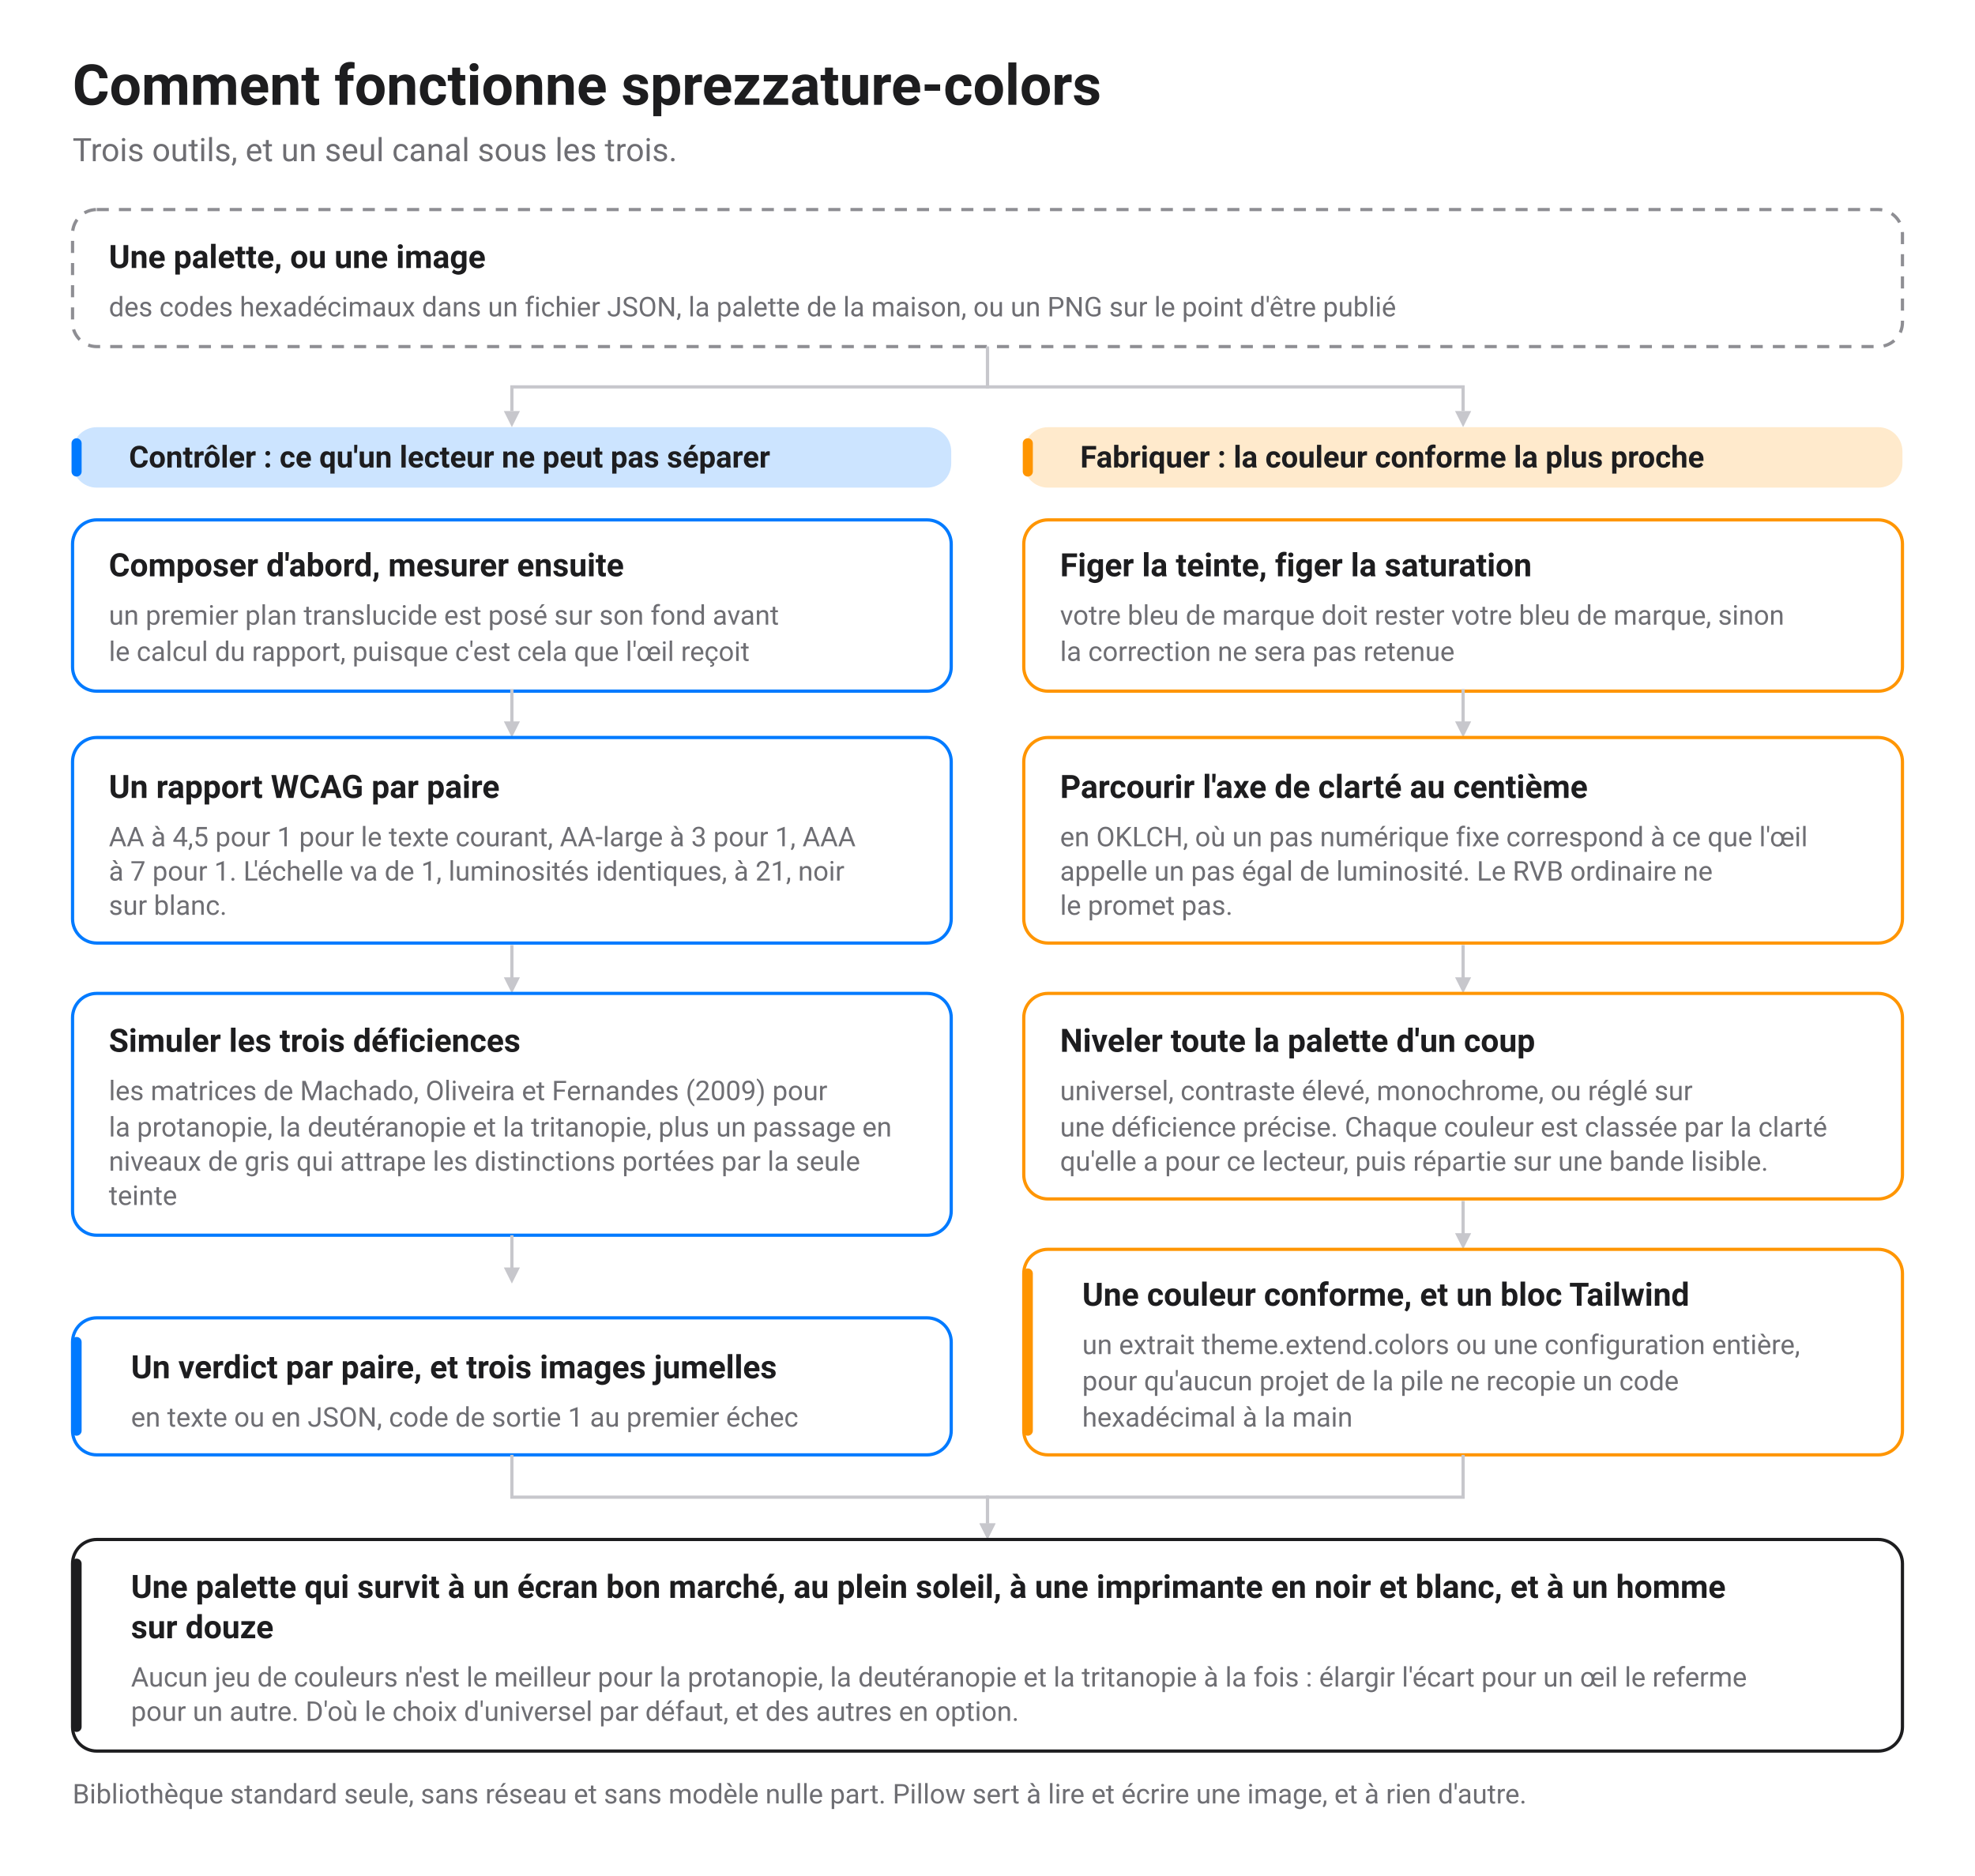
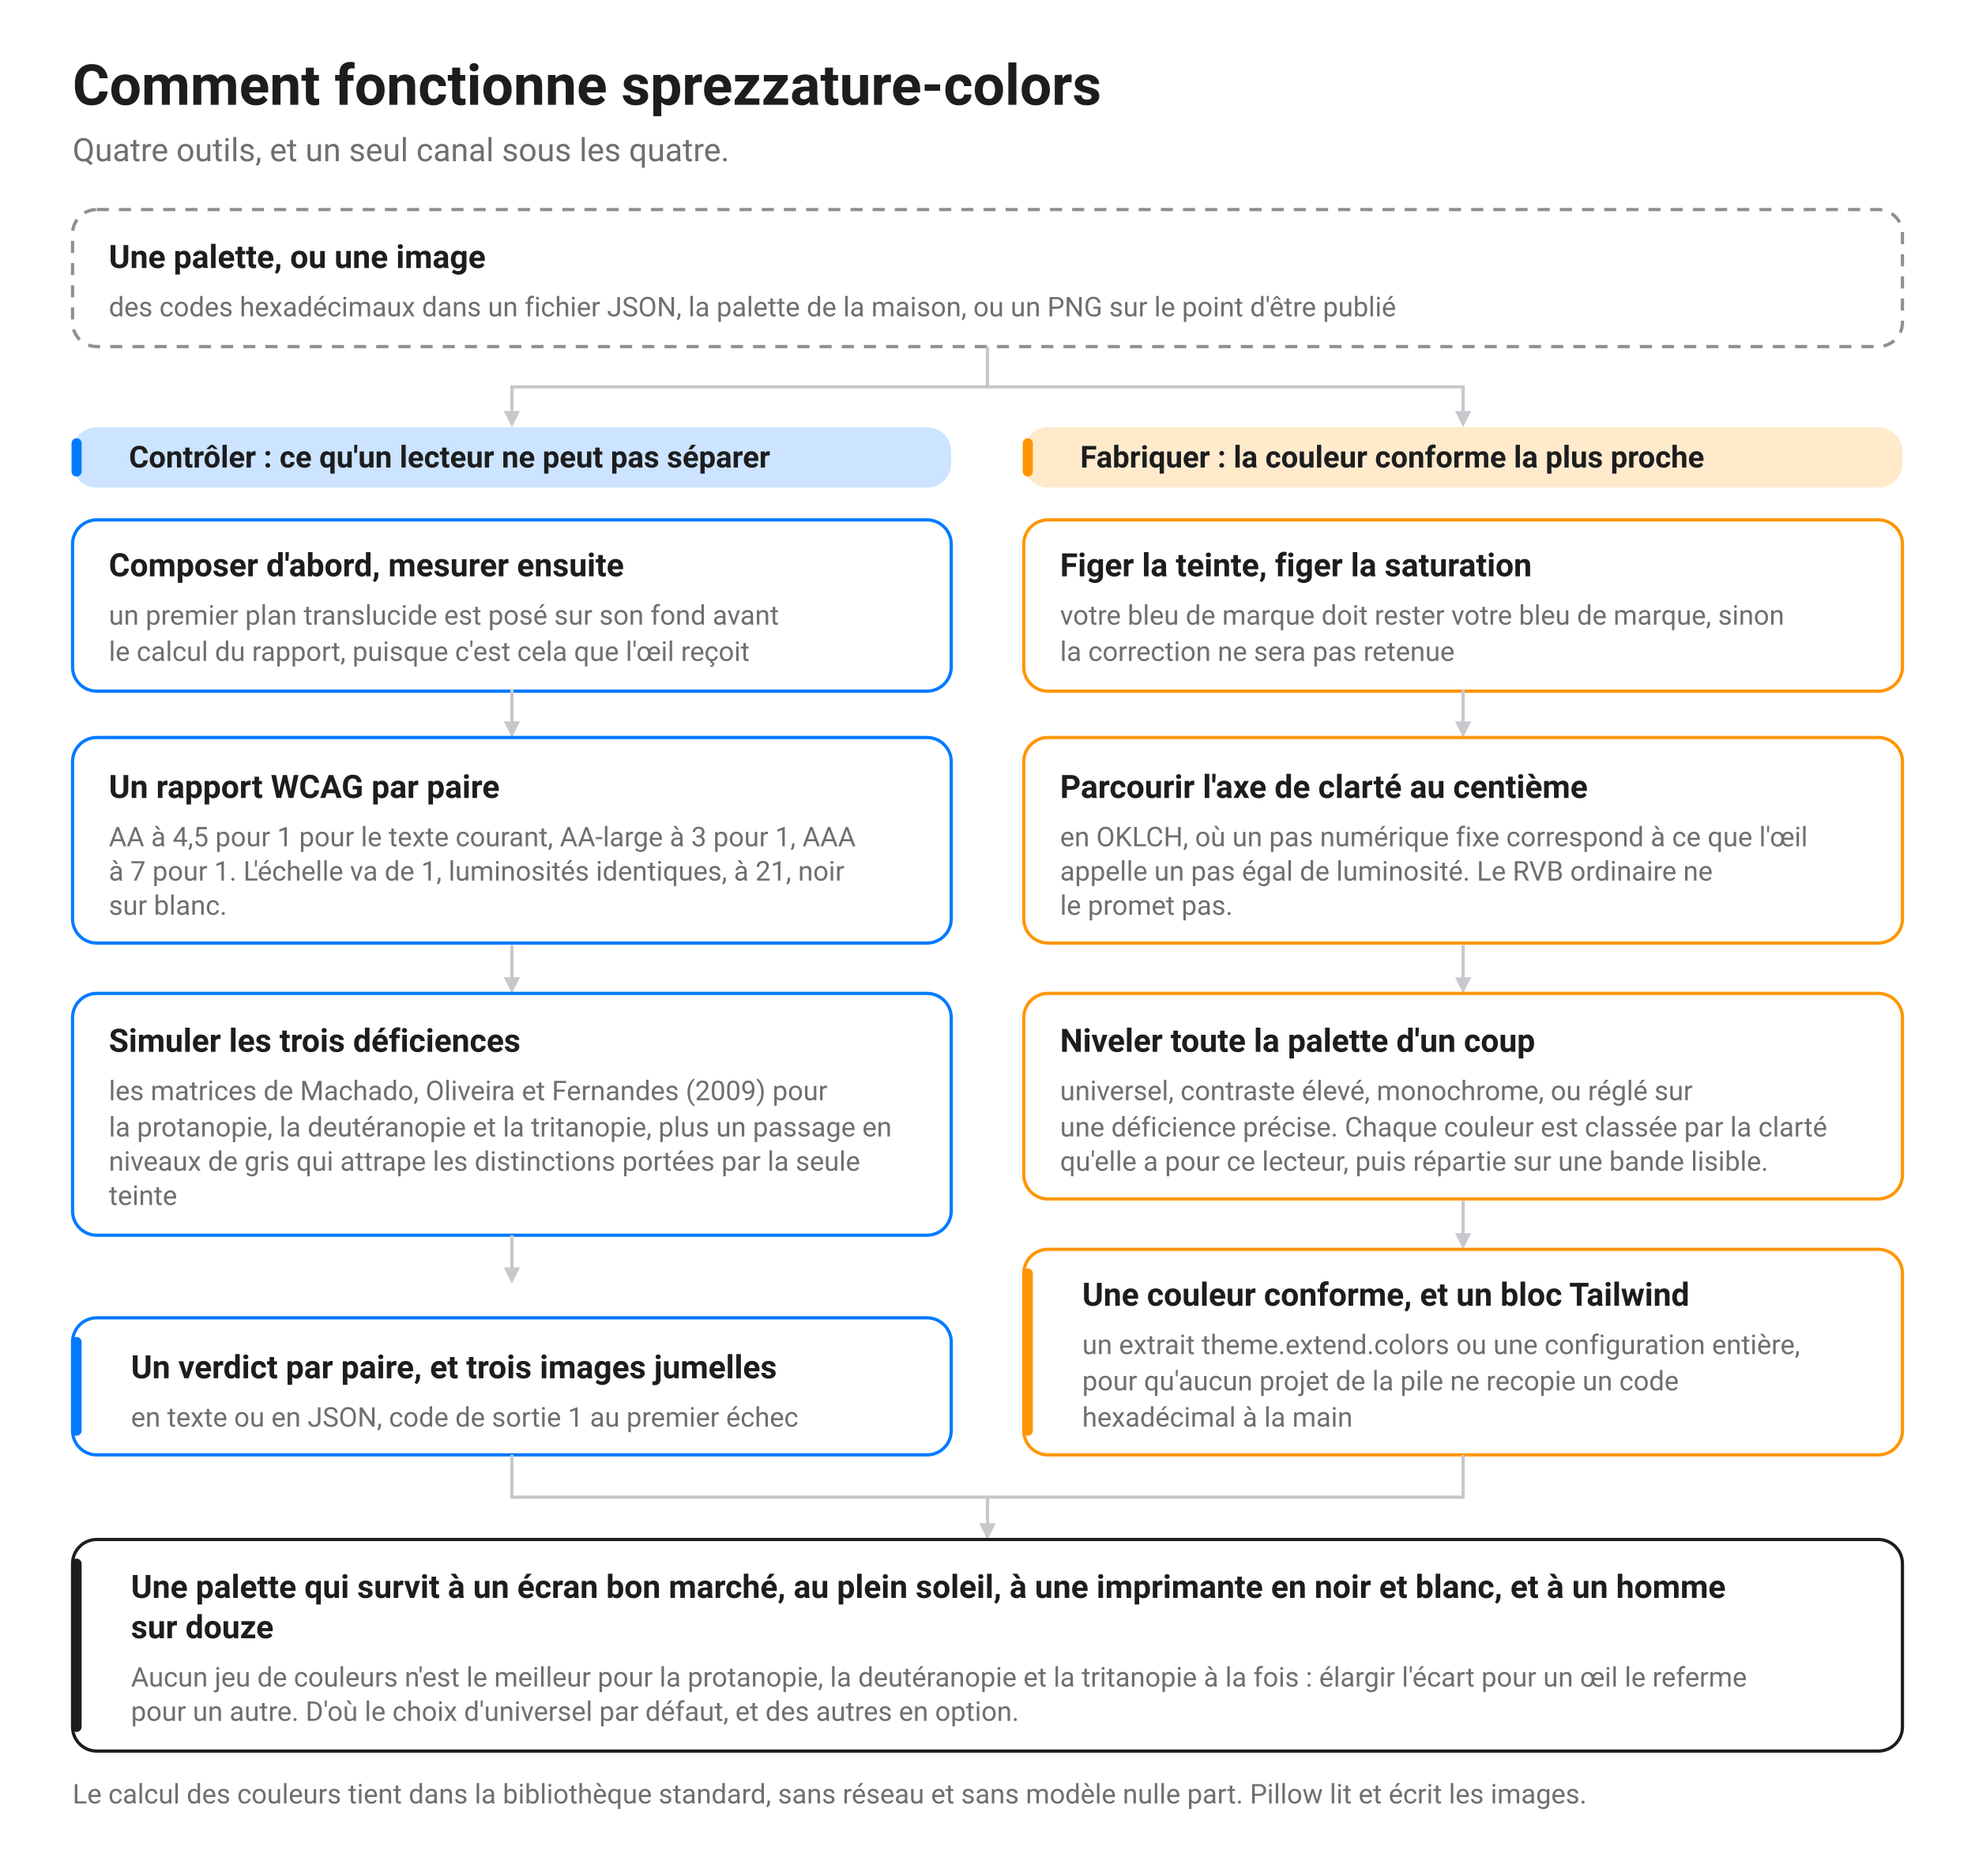
<svg xmlns="http://www.w3.org/2000/svg" width="980" height="931" viewBox="0 0 980 931" font-family="Roboto, Helvetica Neue, Helvetica, Arial, sans-serif" role="img" aria-labelledby="colors-hiw-title colors-hiw-desc">
  <style>@media (prefers-color-scheme: dark){rect[fill="#FFFFFF"]{fill:#141416;}rect.paper{fill:#0B0B0C;}[fill="#1D1D1F"]{fill:#F2F2F7;}[fill="#6E6E73"]{fill:#9C9CA3;}[stroke="#1D1D1F"]{stroke:#F2F2F7;}[stroke="#C7C7CC"]{stroke:#5A5A5E;}[fill="#C7C7CC"]{fill:#5A5A5E;}rect[fill="#CCE4FF"]{fill:#082646;}rect[fill="#FFEACC"]{fill:#462C09;}}</style>
  <rect class="paper" width="980" height="931" fill="#FFFFFF" />
  <text x="36" y="52" font-size="28" font-weight="700" fill="#1D1D1F">Comment fonctionne sprezzature-colors</text>
-   <text x="36" y="80" font-size="16" font-weight="400" fill="#6E6E73">Trois outils, et un seul canal sous les trois.</text>
+   <text x="36" y="80" font-size="16" font-weight="400" fill="#6E6E73">Quatre outils, et un seul canal sous les quatre.</text>
  <rect x="36" y="104" width="908" height="68" rx="12" fill="#FFFFFF" stroke="#8E8E93" stroke-width="1.6" stroke-dasharray="6 5" />
  <text x="54" y="133" font-size="16" font-weight="600" fill="#1D1D1F">Une palette, ou une image</text>
  <text x="54" y="157" font-size="13.5" font-weight="400" fill="#6E6E73">des codes hexadécimaux dans un fichier JSON, la palette de la maison, ou un PNG sur le point d'être publié</text>
  <path d="M490,172 V192 H254 V204" stroke="#C7C7CC" stroke-width="1.6" fill="none" />
  <path d="M250,204 L254,212 L258,204" fill="#C7C7CC" />
  <path d="M490,172 V192 H726 V204" stroke="#C7C7CC" stroke-width="1.6" fill="none" />
  <path d="M722,204 L726,212 L730,204" fill="#C7C7CC" />
  <rect x="36" y="212" width="436" height="30" rx="12" fill="#CCE4FF" />
  <path d="M38,220 v14" stroke="#007AFF" stroke-width="5" stroke-linecap="round" fill="none" />
  <text x="64" y="232" font-size="15" font-weight="700" fill="#1D1D1F">Contrôler : ce qu'un lecteur ne peut pas séparer</text>
  <rect x="36" y="258" width="436" height="85" rx="12" fill="#FFFFFF" stroke="#007AFF" stroke-width="1.6" />
  <text x="54" y="286" font-size="16" font-weight="600" fill="#1D1D1F">Composer d'abord, mesurer ensuite</text>
  <text x="54" y="310" font-size="13.5" font-weight="400" fill="#6E6E73">un premier plan translucide est posé sur son fond avant</text>
  <text x="54" y="328" font-size="13.5" font-weight="400" fill="#6E6E73">le calcul du rapport, puisque c'est cela que l'œil reçoit</text>
  <path d="M254,342 v17" stroke="#C7C7CC" stroke-width="1.6" fill="none" />
  <path d="M250,358 L254,366 L258,358" fill="#C7C7CC" />
  <rect x="36" y="366" width="436" height="102" rx="12" fill="#FFFFFF" stroke="#007AFF" stroke-width="1.6" />
  <text x="54" y="396" font-size="16" font-weight="600" fill="#1D1D1F">Un rapport WCAG par paire</text>
  <text x="54" y="420" font-size="13.5" font-weight="400" fill="#6E6E73">AA à 4,5 pour 1 pour le texte courant, AA-large à 3 pour 1, AAA</text>
  <text x="54" y="437" font-size="13.5" font-weight="400" fill="#6E6E73">à 7 pour 1. L'échelle va de 1, luminosités identiques, à 21, noir</text>
  <text x="54" y="454" font-size="13.5" font-weight="400" fill="#6E6E73">sur blanc.</text>
  <path d="M254,469 v17" stroke="#C7C7CC" stroke-width="1.6" fill="none" />
  <path d="M250,485 L254,493 L258,485" fill="#C7C7CC" />
  <rect x="36" y="493" width="436" height="120" rx="12" fill="#FFFFFF" stroke="#007AFF" stroke-width="1.6" />
  <text x="54" y="522" font-size="16" font-weight="600" fill="#1D1D1F">Simuler les trois déficiences</text>
  <text x="54" y="546" font-size="13.5" font-weight="400" fill="#6E6E73">les matrices de Machado, Oliveira et Fernandes (2009) pour</text>
  <text x="54" y="564" font-size="13.5" font-weight="400" fill="#6E6E73">la protanopie, la deutéranopie et la tritanopie, plus un passage en</text>
  <text x="54" y="581" font-size="13.5" font-weight="400" fill="#6E6E73">niveaux de gris qui attrape les distinctions portées par la seule</text>
  <text x="54" y="598" font-size="13.5" font-weight="400" fill="#6E6E73">teinte</text>
  <path d="M254,613 v17" stroke="#C7C7CC" stroke-width="1.6" fill="none" />
  <path d="M250,629 L254,637 L258,629" fill="#C7C7CC" />
  <rect x="36" y="654" width="436" height="68" rx="12" fill="#FFFFFF" stroke="#007AFF" stroke-width="1.6" />
  <path d="M38,666 v44" stroke="#007AFF" stroke-width="5" stroke-linecap="round" fill="none" />
  <text x="65" y="684" font-size="16" font-weight="600" fill="#1D1D1F">Un verdict par paire, et trois images jumelles</text>
  <text x="65" y="708" font-size="13.5" font-weight="400" fill="#6E6E73">en texte ou en JSON, code de sortie 1 au premier échec</text>
  <rect x="508" y="212" width="436" height="30" rx="12" fill="#FFEACC" />
  <path d="M510,220 v14" stroke="#FF9500" stroke-width="5" stroke-linecap="round" fill="none" />
  <text x="536" y="232" font-size="15" font-weight="700" fill="#1D1D1F">Fabriquer : la couleur conforme la plus proche</text>
  <rect x="508" y="258" width="436" height="85" rx="12" fill="#FFFFFF" stroke="#FF9500" stroke-width="1.6" />
  <text x="526" y="286" font-size="16" font-weight="600" fill="#1D1D1F">Figer la teinte, figer la saturation</text>
  <text x="526" y="310" font-size="13.5" font-weight="400" fill="#6E6E73">votre bleu de marque doit rester votre bleu de marque, sinon</text>
  <text x="526" y="328" font-size="13.5" font-weight="400" fill="#6E6E73">la correction ne sera pas retenue</text>
  <path d="M726,342 v17" stroke="#C7C7CC" stroke-width="1.6" fill="none" />
  <path d="M722,358 L726,366 L730,358" fill="#C7C7CC" />
  <rect x="508" y="366" width="436" height="102" rx="12" fill="#FFFFFF" stroke="#FF9500" stroke-width="1.6" />
  <text x="526" y="396" font-size="16" font-weight="600" fill="#1D1D1F">Parcourir l'axe de clarté au centième</text>
  <text x="526" y="420" font-size="13.5" font-weight="400" fill="#6E6E73">en OKLCH, où un pas numérique fixe correspond à ce que l'œil</text>
  <text x="526" y="437" font-size="13.5" font-weight="400" fill="#6E6E73">appelle un pas égal de luminosité. Le RVB ordinaire ne</text>
  <text x="526" y="454" font-size="13.5" font-weight="400" fill="#6E6E73">le promet pas.</text>
  <path d="M726,469 v17" stroke="#C7C7CC" stroke-width="1.6" fill="none" />
  <path d="M722,485 L726,493 L730,485" fill="#C7C7CC" />
  <rect x="508" y="493" width="436" height="102" rx="12" fill="#FFFFFF" stroke="#FF9500" stroke-width="1.6" />
  <text x="526" y="522" font-size="16" font-weight="600" fill="#1D1D1F">Niveler toute la palette d'un coup</text>
  <text x="526" y="546" font-size="13.5" font-weight="400" fill="#6E6E73">universel, contraste élevé, monochrome, ou réglé sur</text>
  <text x="526" y="564" font-size="13.5" font-weight="400" fill="#6E6E73">une déficience précise. Chaque couleur est classée par la clarté</text>
  <text x="526" y="581" font-size="13.5" font-weight="400" fill="#6E6E73">qu'elle a pour ce lecteur, puis répartie sur une bande lisible.</text>
  <path d="M726,596 v17" stroke="#C7C7CC" stroke-width="1.6" fill="none" />
  <path d="M722,612 L726,620 L730,612" fill="#C7C7CC" />
  <rect x="508" y="620" width="436" height="102" rx="12" fill="#FFFFFF" stroke="#FF9500" stroke-width="1.6" />
  <path d="M510,632 v78" stroke="#FF9500" stroke-width="5" stroke-linecap="round" fill="none" />
  <text x="537" y="648" font-size="16" font-weight="600" fill="#1D1D1F">Une couleur conforme, et un bloc Tailwind</text>
  <text x="537" y="672" font-size="13.5" font-weight="400" fill="#6E6E73">un extrait theme.extend.colors ou une configuration entière,</text>
  <text x="537" y="690" font-size="13.5" font-weight="400" fill="#6E6E73">pour qu'aucun projet de la pile ne recopie un code</text>
  <text x="537" y="708" font-size="13.5" font-weight="400" fill="#6E6E73">hexadécimal à la main</text>
  <path d="M254,722 V743 H490 V756" stroke="#C7C7CC" stroke-width="1.6" fill="none" />
  <path d="M486,756 L490,764 L494,756" fill="#C7C7CC" />
  <path d="M726,722 V743 H490 V756" stroke="#C7C7CC" stroke-width="1.6" fill="none" />
  <path d="M486,756 L490,764 L494,756" fill="#C7C7CC" />
  <rect x="36" y="764" width="908" height="105" rx="12" fill="#FFFFFF" stroke="#1D1D1F" stroke-width="1.6" />
  <path d="M38,776 v81" stroke="#1D1D1F" stroke-width="5" stroke-linecap="round" fill="none" />
  <text x="65" y="793" font-size="16" font-weight="600" fill="#1D1D1F">Une palette qui survit à un écran bon marché, au plein soleil, à une imprimante en noir et blanc, et à un homme</text>
  <text x="65" y="813" font-size="16" font-weight="600" fill="#1D1D1F">sur douze</text>
  <text x="65" y="837" font-size="13.5" font-weight="400" fill="#6E6E73">Aucun jeu de couleurs n'est le meilleur pour la protanopie, la deutéranopie et la tritanopie à la fois : élargir l'écart pour un œil le referme</text>
  <text x="65" y="854" font-size="13.5" font-weight="400" fill="#6E6E73">pour un autre. D'où le choix d'universel par défaut, et des autres en option.</text>
-   <text x="36" y="895" font-size="13.5" font-weight="400" fill="#6E6E73">Bibliothèque standard seule, sans réseau et sans modèle nulle part. Pillow sert à lire et écrire une image, et à rien d'autre.</text>
+   <text x="36" y="895" font-size="13.5" font-weight="400" fill="#6E6E73">Le calcul des couleurs tient dans la bibliothèque standard, sans réseau et sans modèle nulle part. Pillow lit et écrit les images.</text>
</svg>
